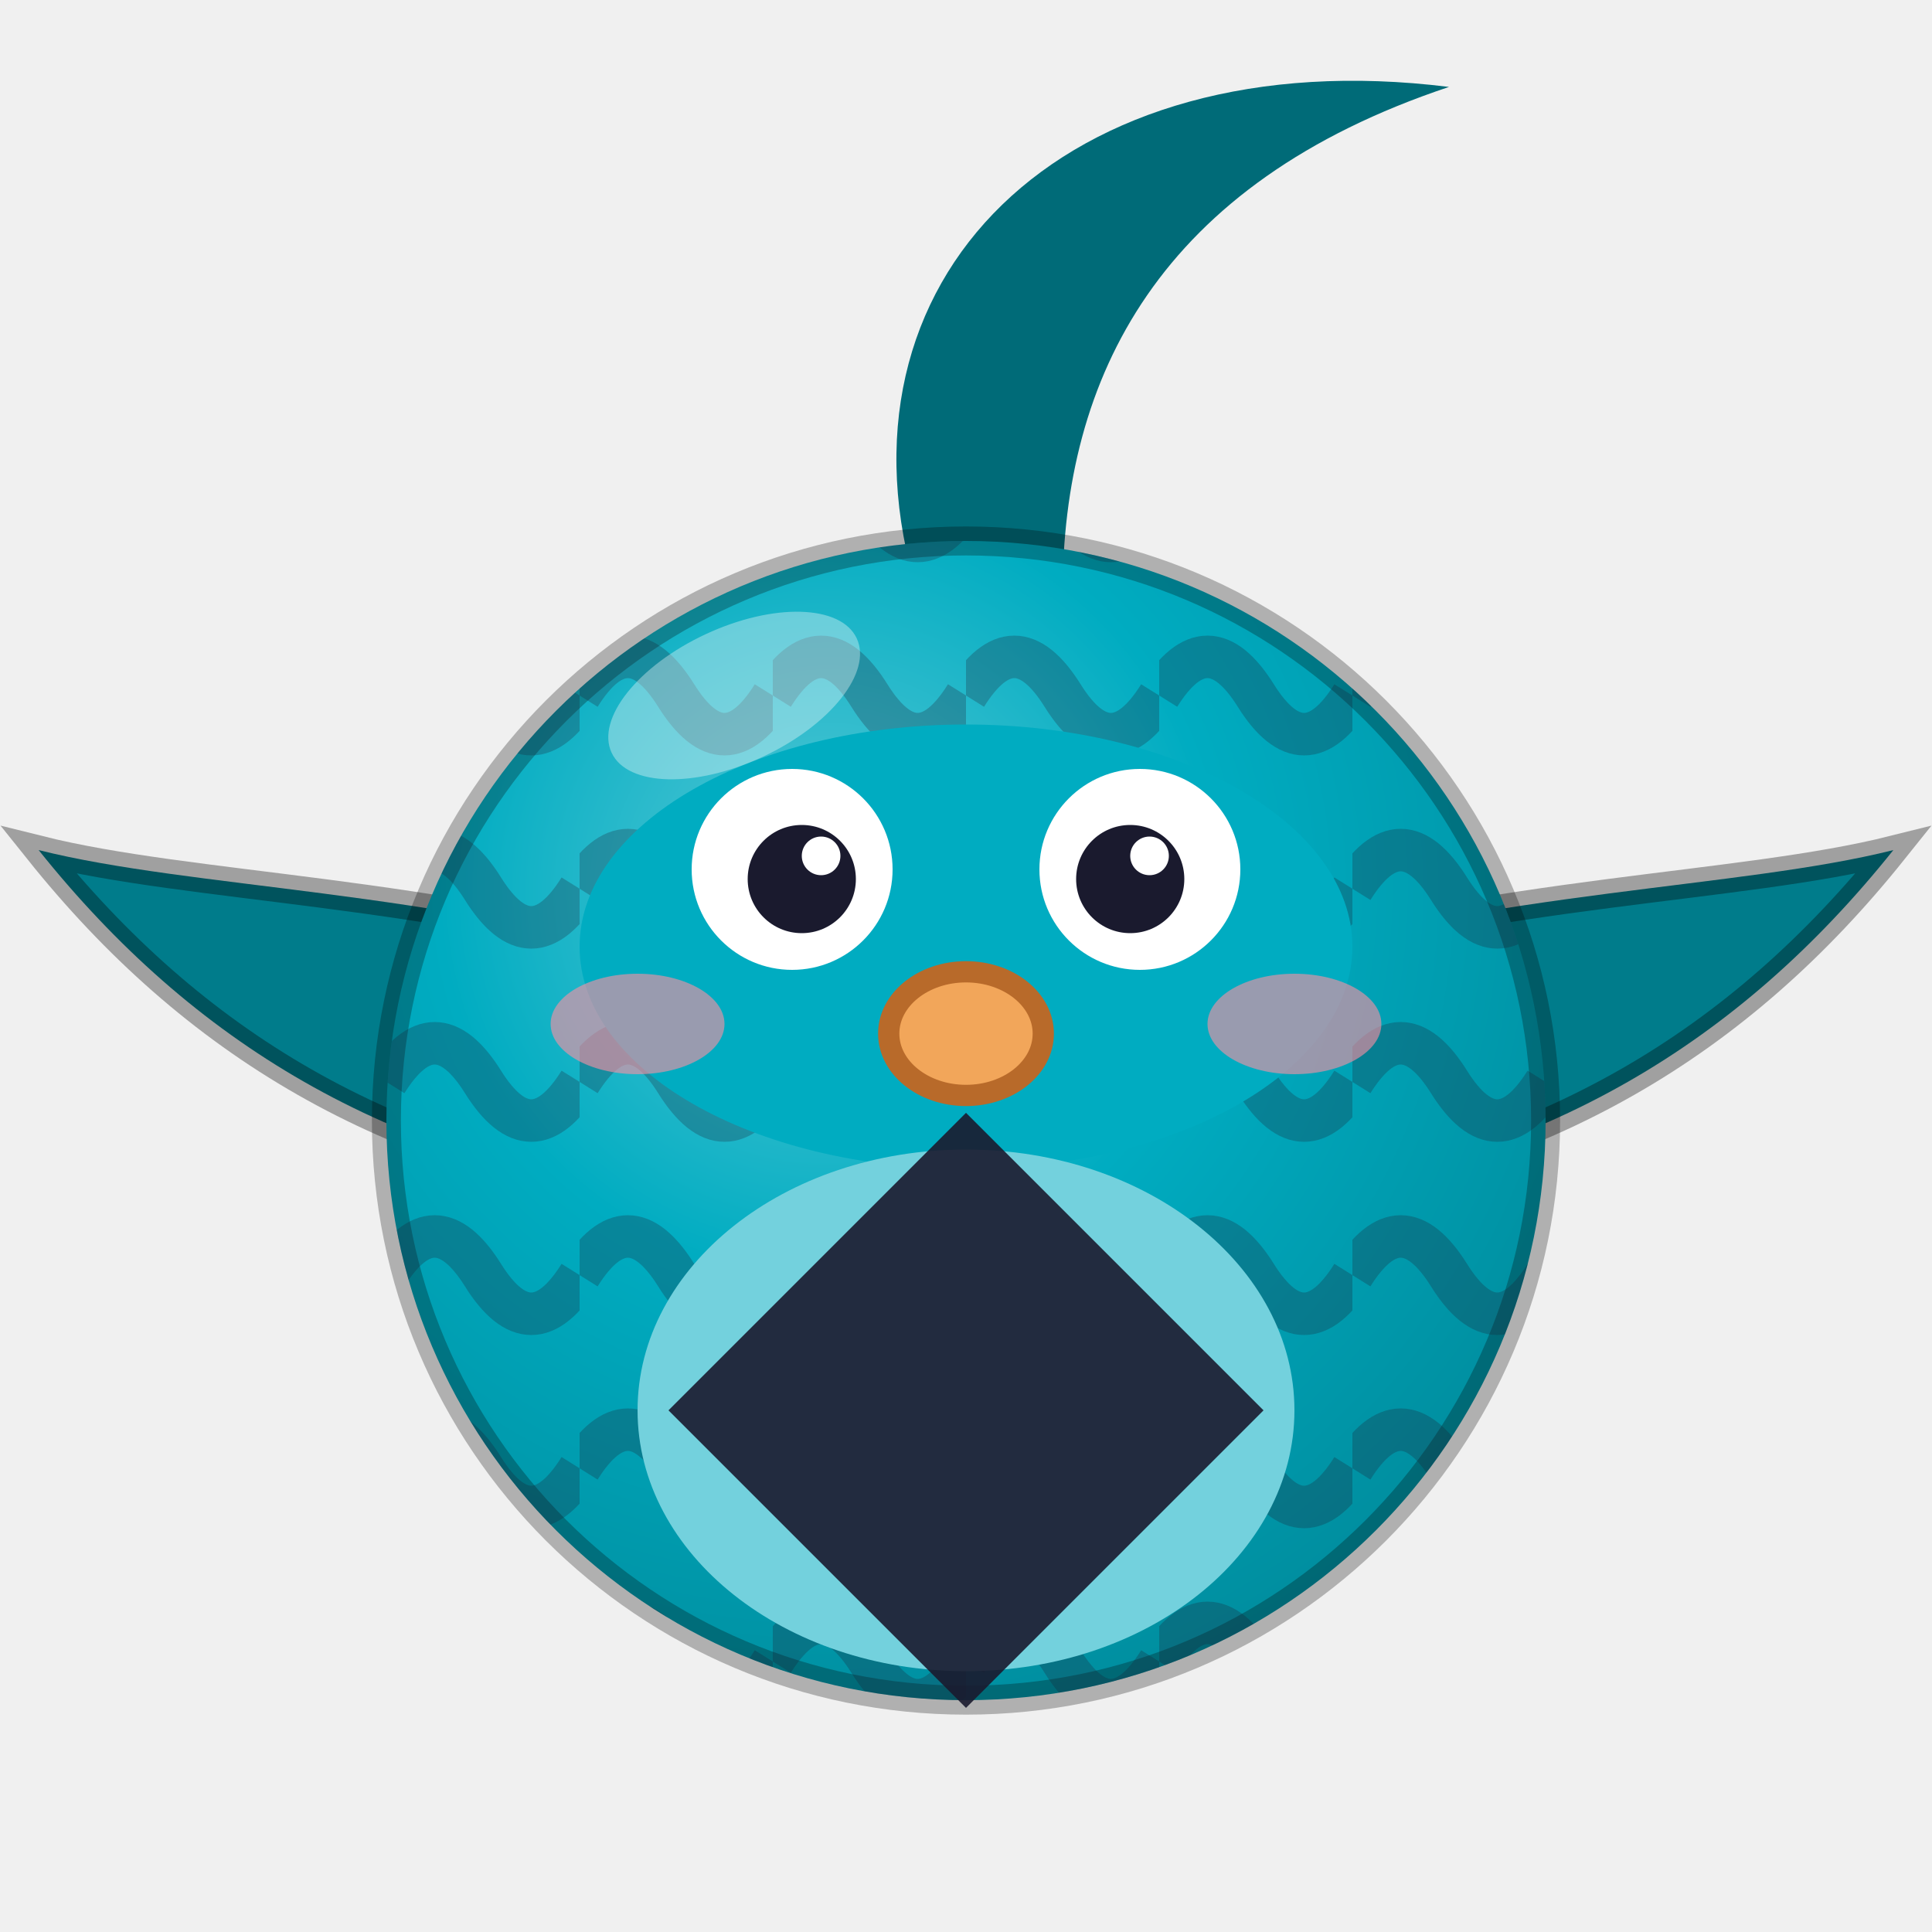
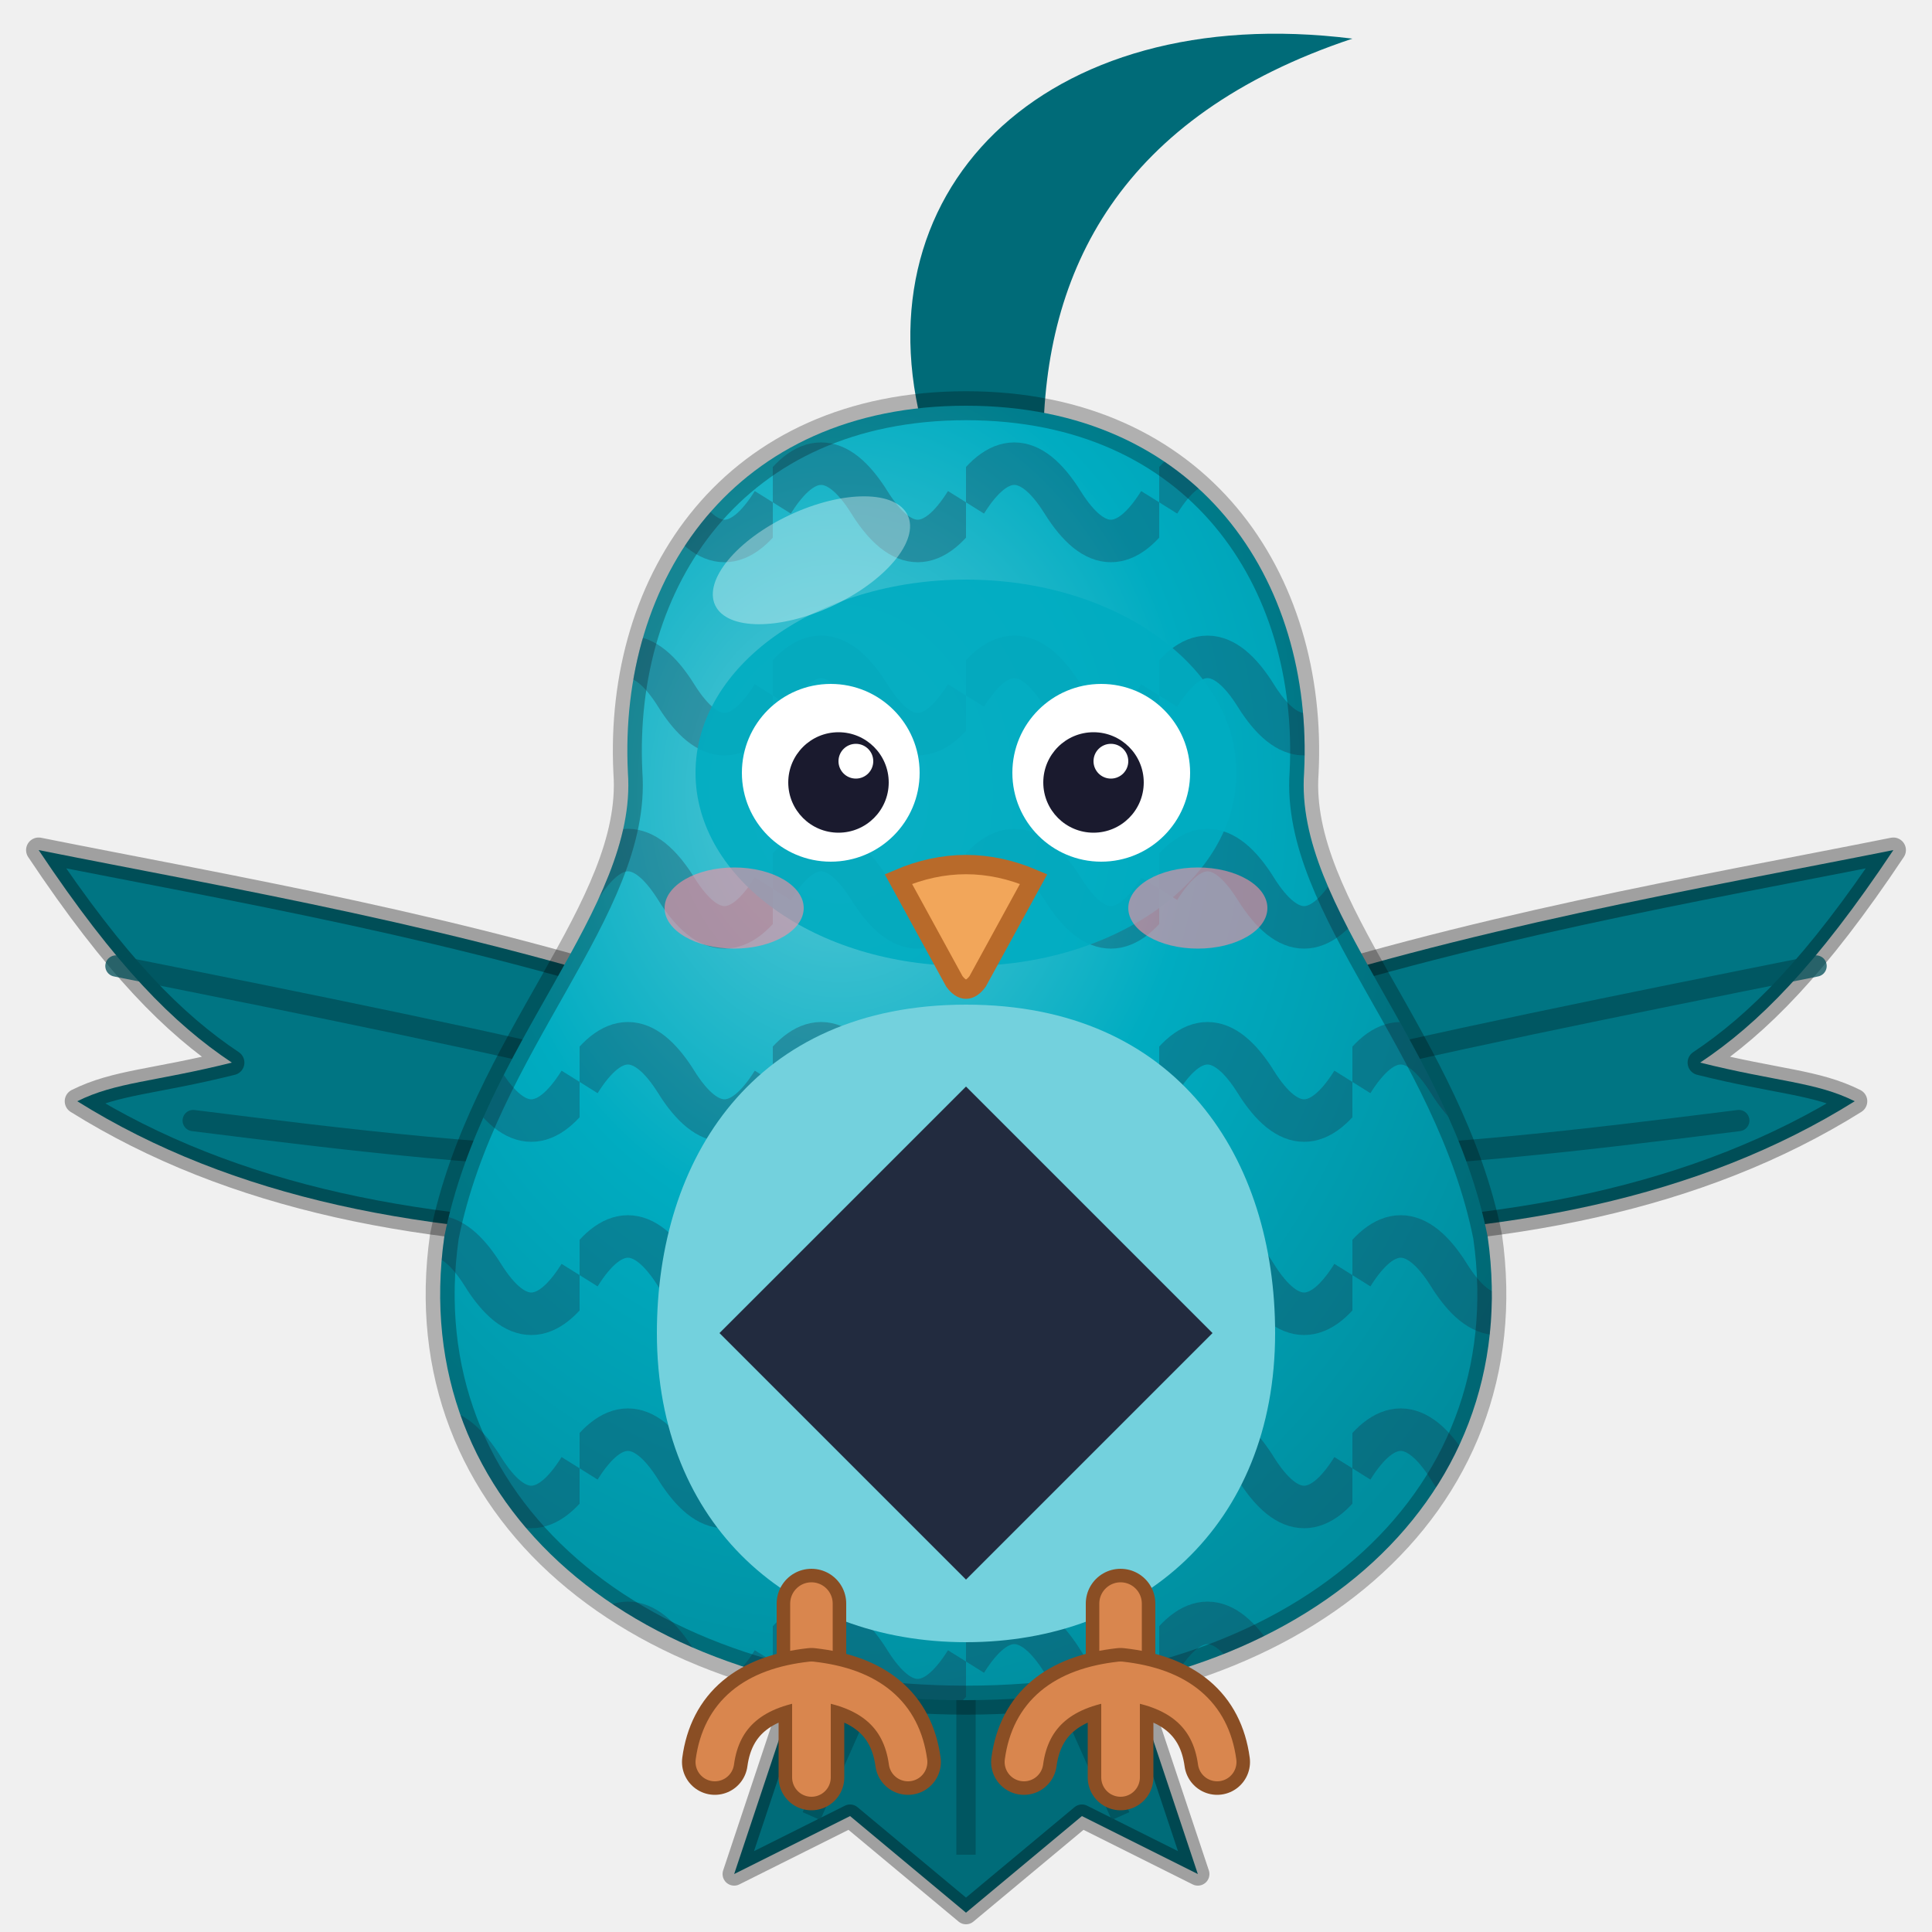
- <svg xmlns="http://www.w3.org/2000/svg" viewBox="0 0 100 100" data-color="cyan" data-expr="idle" data-frame="mid">
+ <svg xmlns="http://www.w3.org/2000/svg" viewBox="0 0 100 100" data-color="cyan" data-expr="idle" data-frame="mid" data-ver="4">
  <defs>
    <radialGradient id="bcyan" cx="38%" cy="30%" r="75%">
      <stop offset="0" stop-color="#59C9D7" />
      <stop offset=".45" stop-color="#00ACC1" />
      <stop offset="1" stop-color="#008D9E" />
    </radialGradient>
    <pattern id="ptcyan" width="10" height="10" patternUnits="userSpaceOnUse">
      <g opacity=".26">
        <path d="M0 6 q2.5 -4 5 0 t5 0" fill="none" stroke="#1A1A2E" stroke-width="2.2" />
      </g>
    </pattern>
    <clipPath id="cbcyan">
-       <circle cx="50" cy="58" r="30" />
+       <path d="M50 21 C62 21 68 30 67.5 40 C67 47 75 54 77 64 C79 78 67 88 50 88 C33 88 21 78 23 64 C25 54 33 47 32.5 40 C32 30 38 21 50 21Z" />
    </clipPath>
  </defs>
-   <g fill="#007C8B" stroke="#0005" stroke-width="1.5">
-     <path class="wing wing-l" d="M36 50 C22 46 10 46 2 44 C10 54 20 60 34 62z" />
-     <path class="wing wing-r" d="M64 50 C78 46 90 46 98 44 C90 54 80 60 66 62z" />
-   </g>
-   <g transform="translate(50 32) scale(1.25) translate(-50 -32)">
+   <path d="M43 82 L38 97 L44 94 L50 99 L56 94 L62 97 L57 82Z" fill="#006C79" stroke="#0005" stroke-width="1.2" stroke-linejoin="round" />
+   <path d="M50 86 V96 M46 85 L42 94 M54 85 L58 94" fill="none" stroke="#004D57" stroke-width="1" opacity=".7" />
+   <g class="crest" transform="translate(0 -8)">
    <path d="M48 31 C44 18 54 8 70 10 C58 14 54 22 54 31z" fill="#006B78" />
  </g>
-   <circle cx="50" cy="58" r="30" fill="url(#bcyan)" stroke="#0004" stroke-width="1.5" />
-   <rect x="18" y="26" width="64" height="64" fill="url(#ptcyan)" clip-path="url(#cbcyan)" />
-   <ellipse cx="50" cy="49" rx="20" ry="11.5" fill="#00ACC1" />
-   <ellipse cx="50" cy="73" rx="17" ry="13.5" fill="#73D1DD" />
-   <g transform="translate(50 73) scale(.7) translate(-50 -50)">
+   <g class="wing wing-l">
+     <path class="wing-shape" d="M36 52 C24 48 12 46 2 44 C6 50 9 53 12 55 C8 56 6 56 4 57 C12 62 22 64 34 64Z" fill="#007583" stroke="#0005" stroke-width="1.3" stroke-linejoin="round" />
+     <path d="M34 56 C26 54 16 52 6 50 M34 60 C26 60 18 59 10 58" fill="none" stroke="#004D57" stroke-width="1.1" stroke-linecap="round" opacity=".75" />
+   </g>
+   <g class="wing wing-r" transform="translate(100 0) scale(-1 1)">
+     <path class="wing-shape" d="M36 52 C24 48 12 46 2 44 C6 50 9 53 12 55 C8 56 6 56 4 57 C12 62 22 64 34 64Z" fill="#007583" stroke="#0005" stroke-width="1.3" stroke-linejoin="round" />
+     <path d="M34 56 C26 54 16 52 6 50 M34 60 C26 60 18 59 10 58" fill="none" stroke="#004D57" stroke-width="1.1" stroke-linecap="round" opacity=".75" />
+   </g>
+   <path d="M50 21 C62 21 68 30 67.5 40 C67 47 75 54 77 64 C79 78 67 88 50 88 C33 88 21 78 23 64 C25 54 33 47 32.5 40 C32 30 38 21 50 21Z" fill="url(#bcyan)" stroke="#0004" stroke-width="1.5" />
+   <rect x="18" y="18" width="64" height="72" fill="url(#ptcyan)" clip-path="url(#cbcyan)" />
+   <ellipse cx="50" cy="40" rx="14" ry="10" fill="#00ACC1" opacity=".9" />
+   <path d="M50 52 C61 52 66 60 66 69 C66 79 59 85 50 85 C41 85 34 79 34 69 C34 60 39 52 50 52Z" fill="#73D1DD" />
+   <g transform="translate(50 69) scale(.58) translate(-50 -50)">
    <polygon points="50,28 72,50 50,72 28,50" fill="#1A1A2E" fill-opacity=".9" />
  </g>
-   <circle cx="41" cy="45" r="5.2" fill="#fff" />
-   <circle cx="59" cy="45" r="5.2" fill="#fff" />
-   <circle cx="41.5" cy="45.5" r="2.8" fill="#1A1A2E" />
-   <circle cx="58.5" cy="45.5" r="2.8" fill="#1A1A2E" />
-   <circle cx="42.5" cy="44.3" r="1" fill="#fff" />
-   <circle cx="59.5" cy="44.3" r="1" fill="#fff" />
-   <ellipse cx="50" cy="53.5" rx="4" ry="3.2" fill="#F2A65A" stroke="#B86A2A" stroke-width="1.1" />
-   <ellipse cx="33" cy="53" rx="4.5" ry="2.6" fill="#FF8FA3" opacity="0.6" />
-   <ellipse cx="67" cy="53" rx="4.5" ry="2.6" fill="#FF8FA3" opacity="0.6" />
-   <ellipse cx="38" cy="36" rx="7" ry="3.5" fill="#fff" opacity=".35" transform="rotate(-25 38 36)" />
+   <path d="M42 83 V87" stroke="#8A4E24" stroke-width="3.6" stroke-linecap="round" />
+   <path d="M42 83 V87" stroke="#D9864E" stroke-width="2.2" stroke-linecap="round" />
+   <g fill="none" stroke-linecap="round">
+     <path d="M42 87 q-4.5 .5 -5 4.2 M42 87 q0 2.5 0 5 M42 87 q4.5 .5 5 4.2" stroke="#8A4E24" stroke-width="3.4" />
+     <path d="M42 87 q-4.5 .5 -5 4.2 M42 87 q0 2.5 0 5 M42 87 q4.5 .5 5 4.2" stroke="#D9864E" stroke-width="2" />
+   </g>
+   <path d="M58 83 V87" stroke="#8A4E24" stroke-width="3.6" stroke-linecap="round" />
+   <path d="M58 83 V87" stroke="#D9864E" stroke-width="2.2" stroke-linecap="round" />
+   <g fill="none" stroke-linecap="round">
+     <path d="M58 87 q-4.5 .5 -5 4.2 M58 87 q0 2.5 0 5 M58 87 q4.5 .5 5 4.2" stroke="#8A4E24" stroke-width="3.4" />
+     <path d="M58 87 q-4.5 .5 -5 4.2 M58 87 q0 2.5 0 5 M58 87 q4.5 .5 5 4.2" stroke="#D9864E" stroke-width="2" />
+   </g>
+   <circle cx="43" cy="40" r="4.6" fill="#fff" />
+   <circle cx="57" cy="40" r="4.6" fill="#fff" />
+   <circle cx="43.4" cy="40.5" r="2.6" fill="#1A1A2E" />
+   <circle cx="56.6" cy="40.5" r="2.6" fill="#1A1A2E" />
+   <circle cx="44.3" cy="39.4" r=".9" fill="#fff" />
+   <circle cx="57.5" cy="39.4" r=".9" fill="#fff" />
+   <path d="M46.5 45.5 Q50 44 53.5 45.5 L50.6 50.8 Q50 51.6 49.4 50.8Z" fill="#F2A65A" stroke="#B86A2A" stroke-width="1" />
+   <ellipse cx="38" cy="47" rx="3.6" ry="2.1" fill="#FF8FA3" opacity="0.6" />
+   <ellipse cx="62" cy="47" rx="3.6" ry="2.1" fill="#FF8FA3" opacity="0.6" />
+   <ellipse cx="42" cy="29" rx="5.5" ry="2.6" fill="#fff" opacity=".35" transform="rotate(-25 42 29)" />
</svg>
